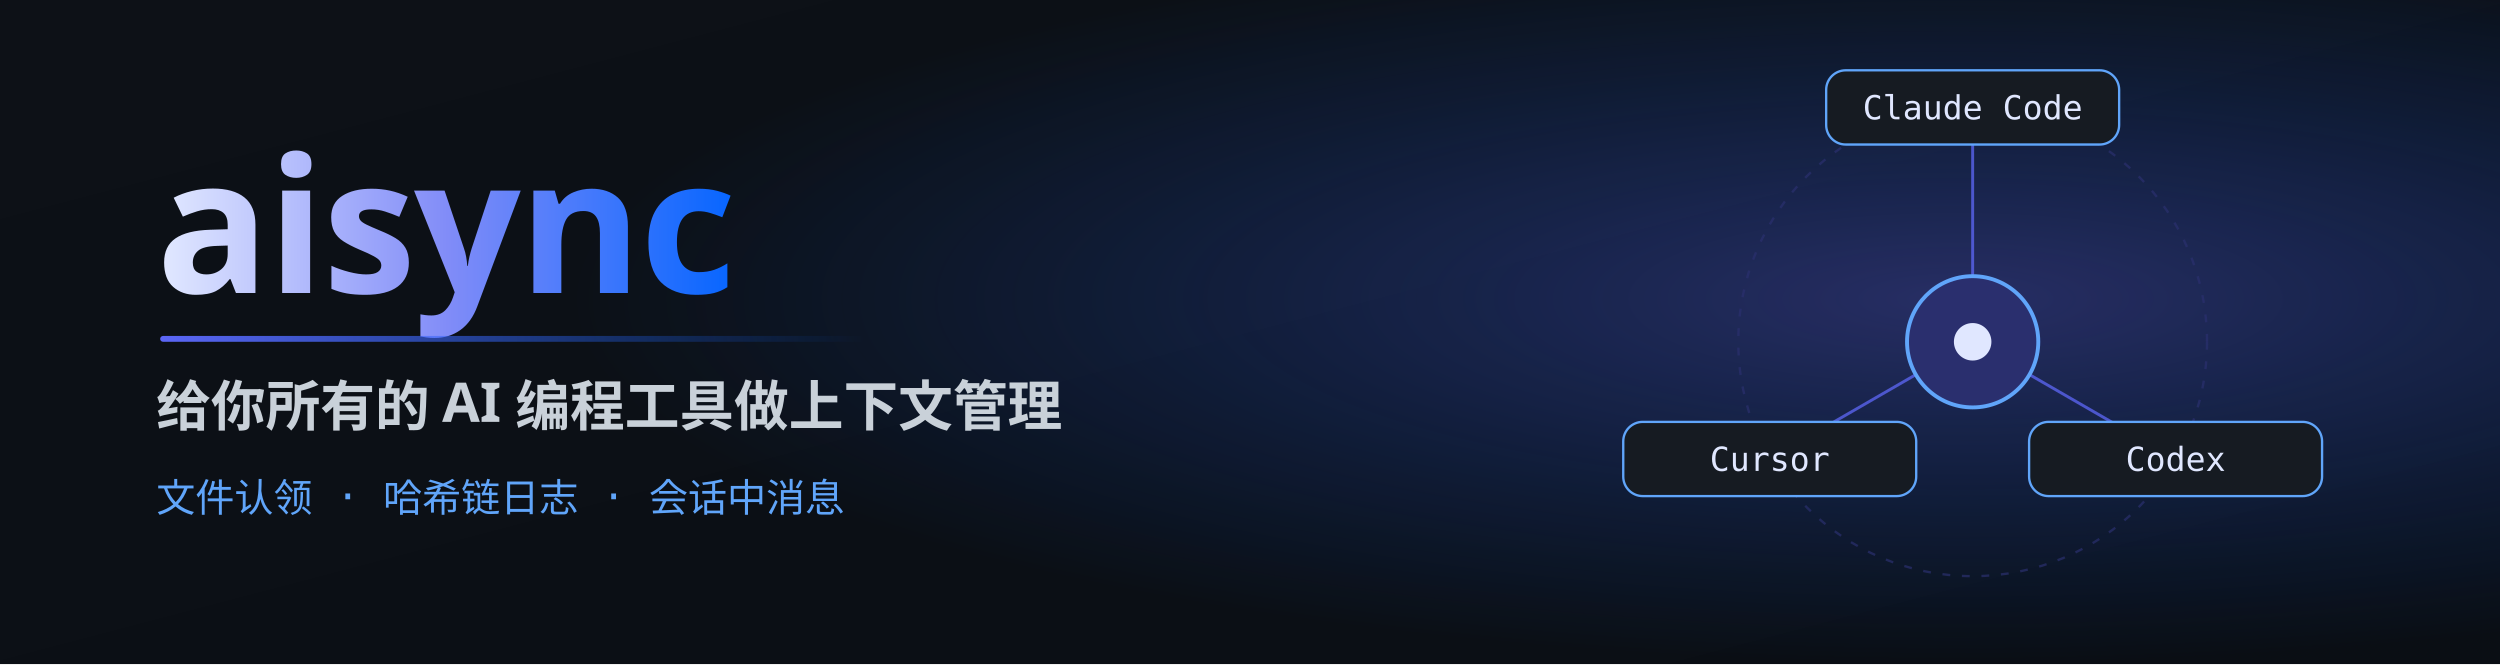
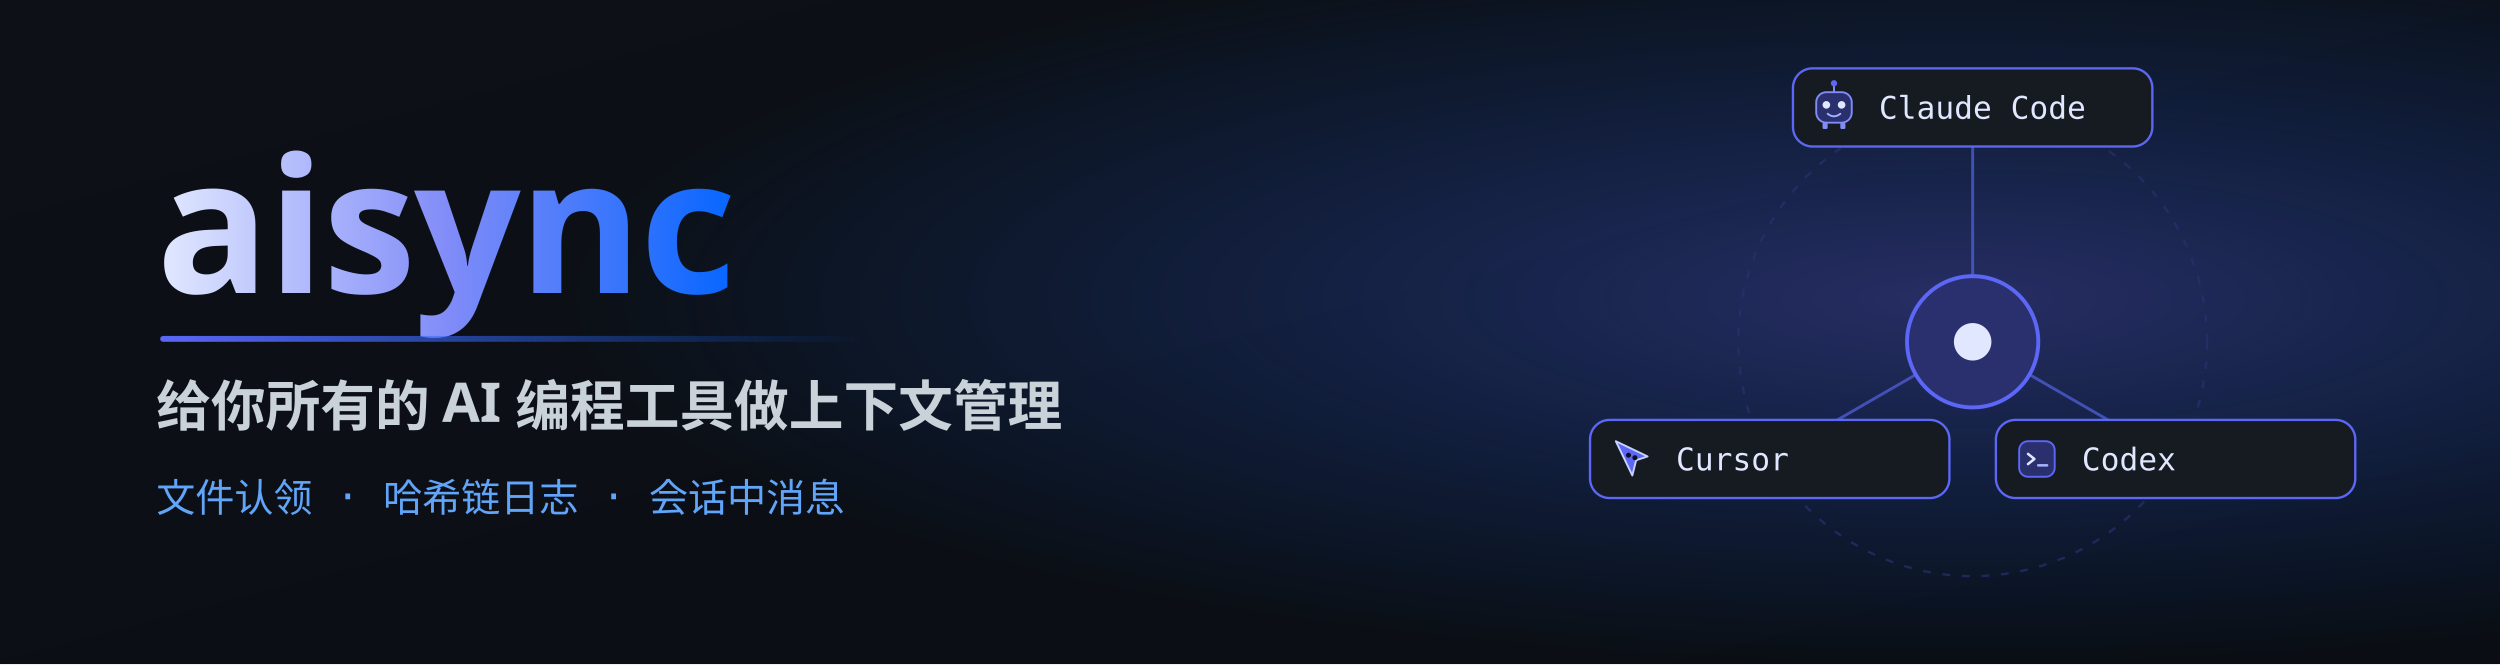
<svg xmlns="http://www.w3.org/2000/svg" width="1280" height="340" viewBox="0 0 1280 340" role="img" aria-label="aisync">
  <defs>
    <linearGradient id="bg" x1="0" y1="0" x2="1" y2="1">
      <stop offset="0" stop-color="#0d1117" />
      <stop offset="1" stop-color="#0a0e14" />
    </linearGradient>
    <linearGradient id="word" x1="0" y1="0" x2="1" y2="0">
      <stop offset="0" stop-color="#e0e7ff" />
      <stop offset="0.5" stop-color="#818cf8" />
      <stop offset="1" stop-color="#0866FF" />
    </linearGradient>
    <radialGradient id="glow" cx="0.78" cy="0.45" r="0.55">
      <stop offset="0" stop-color="#5D67F7" stop-opacity="0.35" />
      <stop offset="1" stop-color="#0866FF" stop-opacity="0" />
    </radialGradient>
    <linearGradient id="rule" x1="0" y1="0" x2="1" y2="0">
      <stop offset="0" stop-color="#5D67F7" stop-opacity="1" />
      <stop offset="1" stop-color="#0866FF" stop-opacity="0" />
    </linearGradient>
  </defs>
  <rect width="1280" height="340" fill="url(#bg)" />
  <rect width="1280" height="340" fill="url(#glow)" />
  <text x="80" y="150" font-family="'Segoe UI',system-ui,-apple-system,sans-serif" font-size="96" font-weight="800" fill="url(#word)" letter-spacing="-1">aisync</text>
  <rect x="82" y="172" width="360" height="3" rx="1.5" fill="url(#rule)" />
  <text x="80" y="218" font-family="'Segoe UI',system-ui,sans-serif" font-size="28" font-weight="600" fill="#c9d1d9">给你所有的 AI 编程工具做上下文管理</text>
  <text x="80" y="262" font-family="'SF Mono',ui-monospace,monospace" font-size="20" fill="#60a5fa">文件认领 · 哈希链日志 · 会话中消息</text>
  <circle cx="1010" cy="175" r="120" fill="none" stroke="#2a2f6e" stroke-width="1.2" stroke-dasharray="4 6" opacity="0.7" />
-   <line x1="1010" y1="175" x2="1010" y2="55" stroke="#5D67F7" stroke-width="1.5" opacity="0.75" />
-   <line x1="1010" y1="175" x2="1113.9" y2="235" stroke="#5D67F7" stroke-width="1.5" opacity="0.75" />
-   <line x1="1010" y1="175" x2="906.1" y2="235" stroke="#5D67F7" stroke-width="1.5" opacity="0.75" />
-   <circle cx="1010" cy="175" r="33.6" fill="#2a2f6e" stroke="#60a5fa" stroke-width="2" />
+   <line x1="1010" y1="175" x2="1010" y2="55" stroke="#4f5fd8" stroke-width="1.5" opacity="0.75" />
+   <line x1="1010" y1="175" x2="1113.9" y2="235" stroke="#4f5fd8" stroke-width="1.5" opacity="0.75" />
+   <line x1="1010" y1="175" x2="906.1" y2="235" stroke="#4f5fd8" stroke-width="1.5" opacity="0.75" />
+   <circle cx="1010" cy="175" r="33.6" fill="#2a2f6e" stroke="#5D67F7" stroke-width="2" />
  <circle cx="1010" cy="175" r="9.6" fill="#e0e7ff" />
-   <rect x="935" y="36" width="150" height="38" rx="10" fill="#161b22" stroke="#60a5fa" stroke-width="1.2" />
-   <text x="1010" y="61.1" text-anchor="middle" font-family="'SF Mono',ui-monospace,monospace" font-size="17" fill="#e0e7ff">Claude Code</text>
-   <rect x="1038.9" y="216" width="150" height="38" rx="10" fill="#161b22" stroke="#60a5fa" stroke-width="1.2" />
-   <text x="1113.9" y="241.1" text-anchor="middle" font-family="'SF Mono',ui-monospace,monospace" font-size="17" fill="#e0e7ff">Codex</text>
-   <rect x="831.1" y="216" width="150" height="38" rx="10" fill="#161b22" stroke="#60a5fa" stroke-width="1.2" />
-   <text x="906.1" y="241.1" text-anchor="middle" font-family="'SF Mono',ui-monospace,monospace" font-size="17" fill="#e0e7ff">Cursor</text>
+   <rect x="918" y="35" width="184" height="40" rx="10" fill="#161b22" stroke="#5D67F7" stroke-width="1.2" />
+   <g transform="translate(939 55) scale(0.650)">
+     <line x1="0" y1="-12" x2="0" y2="-18" stroke="#818cf8" stroke-width="1.5" />
+     <circle cx="0" cy="-19" r="2.5" fill="#5D67F7" />
+     <rect x="-14" y="-12" width="28" height="24" rx="8" fill="#2a2f6e" stroke="#818cf8" stroke-width="1.5" />
+     <circle cx="-6" cy="-2" r="3" fill="#e0e7ff" />
+     <circle cx="6" cy="-2" r="3" fill="#e0e7ff" />
+     <path d="M-5 5 Q0 9 5 5" fill="none" stroke="#a5b4fc" stroke-width="1.5" stroke-linecap="round" />
+     <rect x="-9" y="12" width="4" height="5" rx="1" fill="#818cf8" />
+     <rect x="5" y="12" width="4" height="5" rx="1" fill="#818cf8" />
+   </g>
+   <text x="962" y="60.8" font-family="'SF Mono',ui-monospace,monospace" font-size="16" fill="#e0e7ff">Claude Code</text>
+   <rect x="1021.9" y="215" width="184" height="40" rx="10" fill="#161b22" stroke="#5D67F7" stroke-width="1.2" />
+   <g transform="translate(1042.9 235) scale(0.650)">
+     <rect x="-14" y="-14" width="28" height="28" rx="7" fill="#2a2f6e" stroke="#5D67F7" stroke-width="1.5" />
+     <path d="M-7 -4 L-2 0 L-7 4" fill="none" stroke="#e0e7ff" stroke-width="2" stroke-linecap="round" stroke-linejoin="round" />
+     <line x1="1" y1="5" x2="8" y2="5" stroke="#a5b4fc" stroke-width="2" stroke-linecap="round" />
+   </g>
+   <text x="1065.9" y="240.8" font-family="'SF Mono',ui-monospace,monospace" font-size="16" fill="#e0e7ff">Codex</text>
+   <rect x="814.1" y="215" width="184" height="40" rx="10" fill="#161b22" stroke="#5D67F7" stroke-width="1.2" />
+   <g transform="translate(835.1 235) scale(0.650)">
+     <path d="M-12 -14 L13 -2 L4 1 L1 13 Z" fill="#5D67F7" stroke="#c7d2fe" stroke-width="1.5" stroke-linejoin="round" />
+     <circle cx="-2" cy="-3" r="2" fill="#0d1117" />
+     <circle cx="3" cy="-1" r="2" fill="#0d1117" />
+   </g>
+   <text x="858.1" y="240.8" font-family="'SF Mono',ui-monospace,monospace" font-size="16" fill="#e0e7ff">Cursor</text>
</svg>
